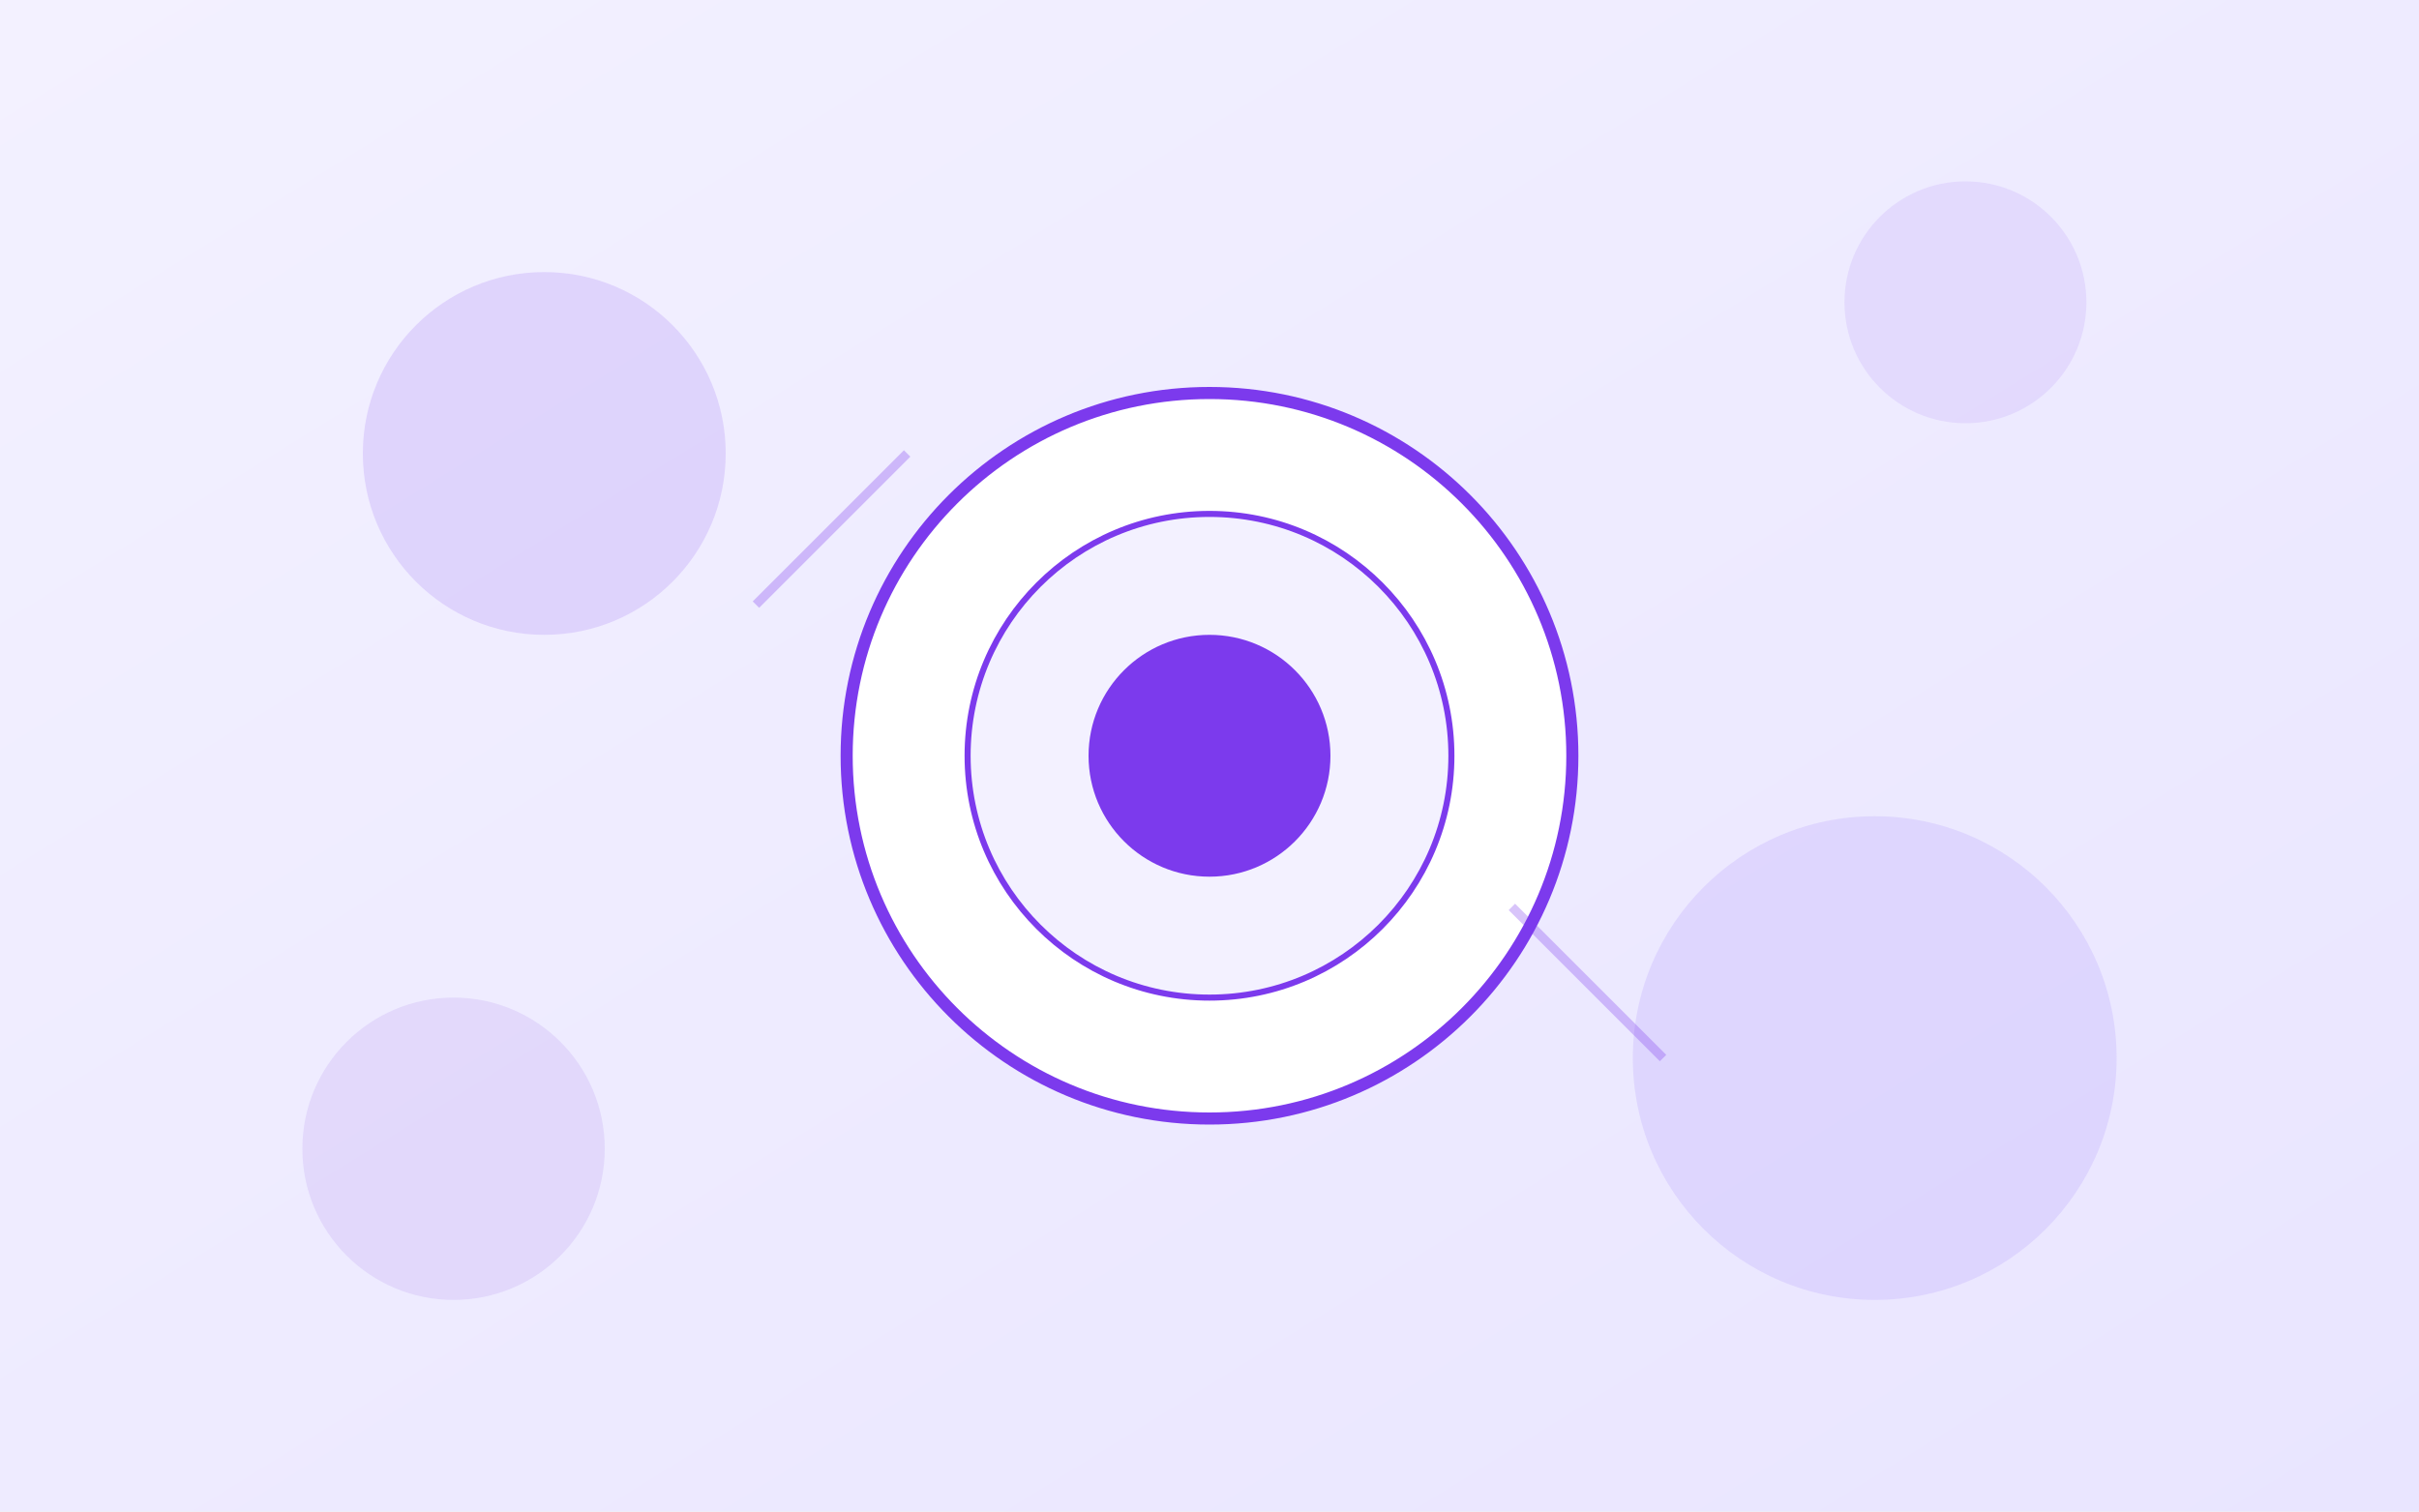
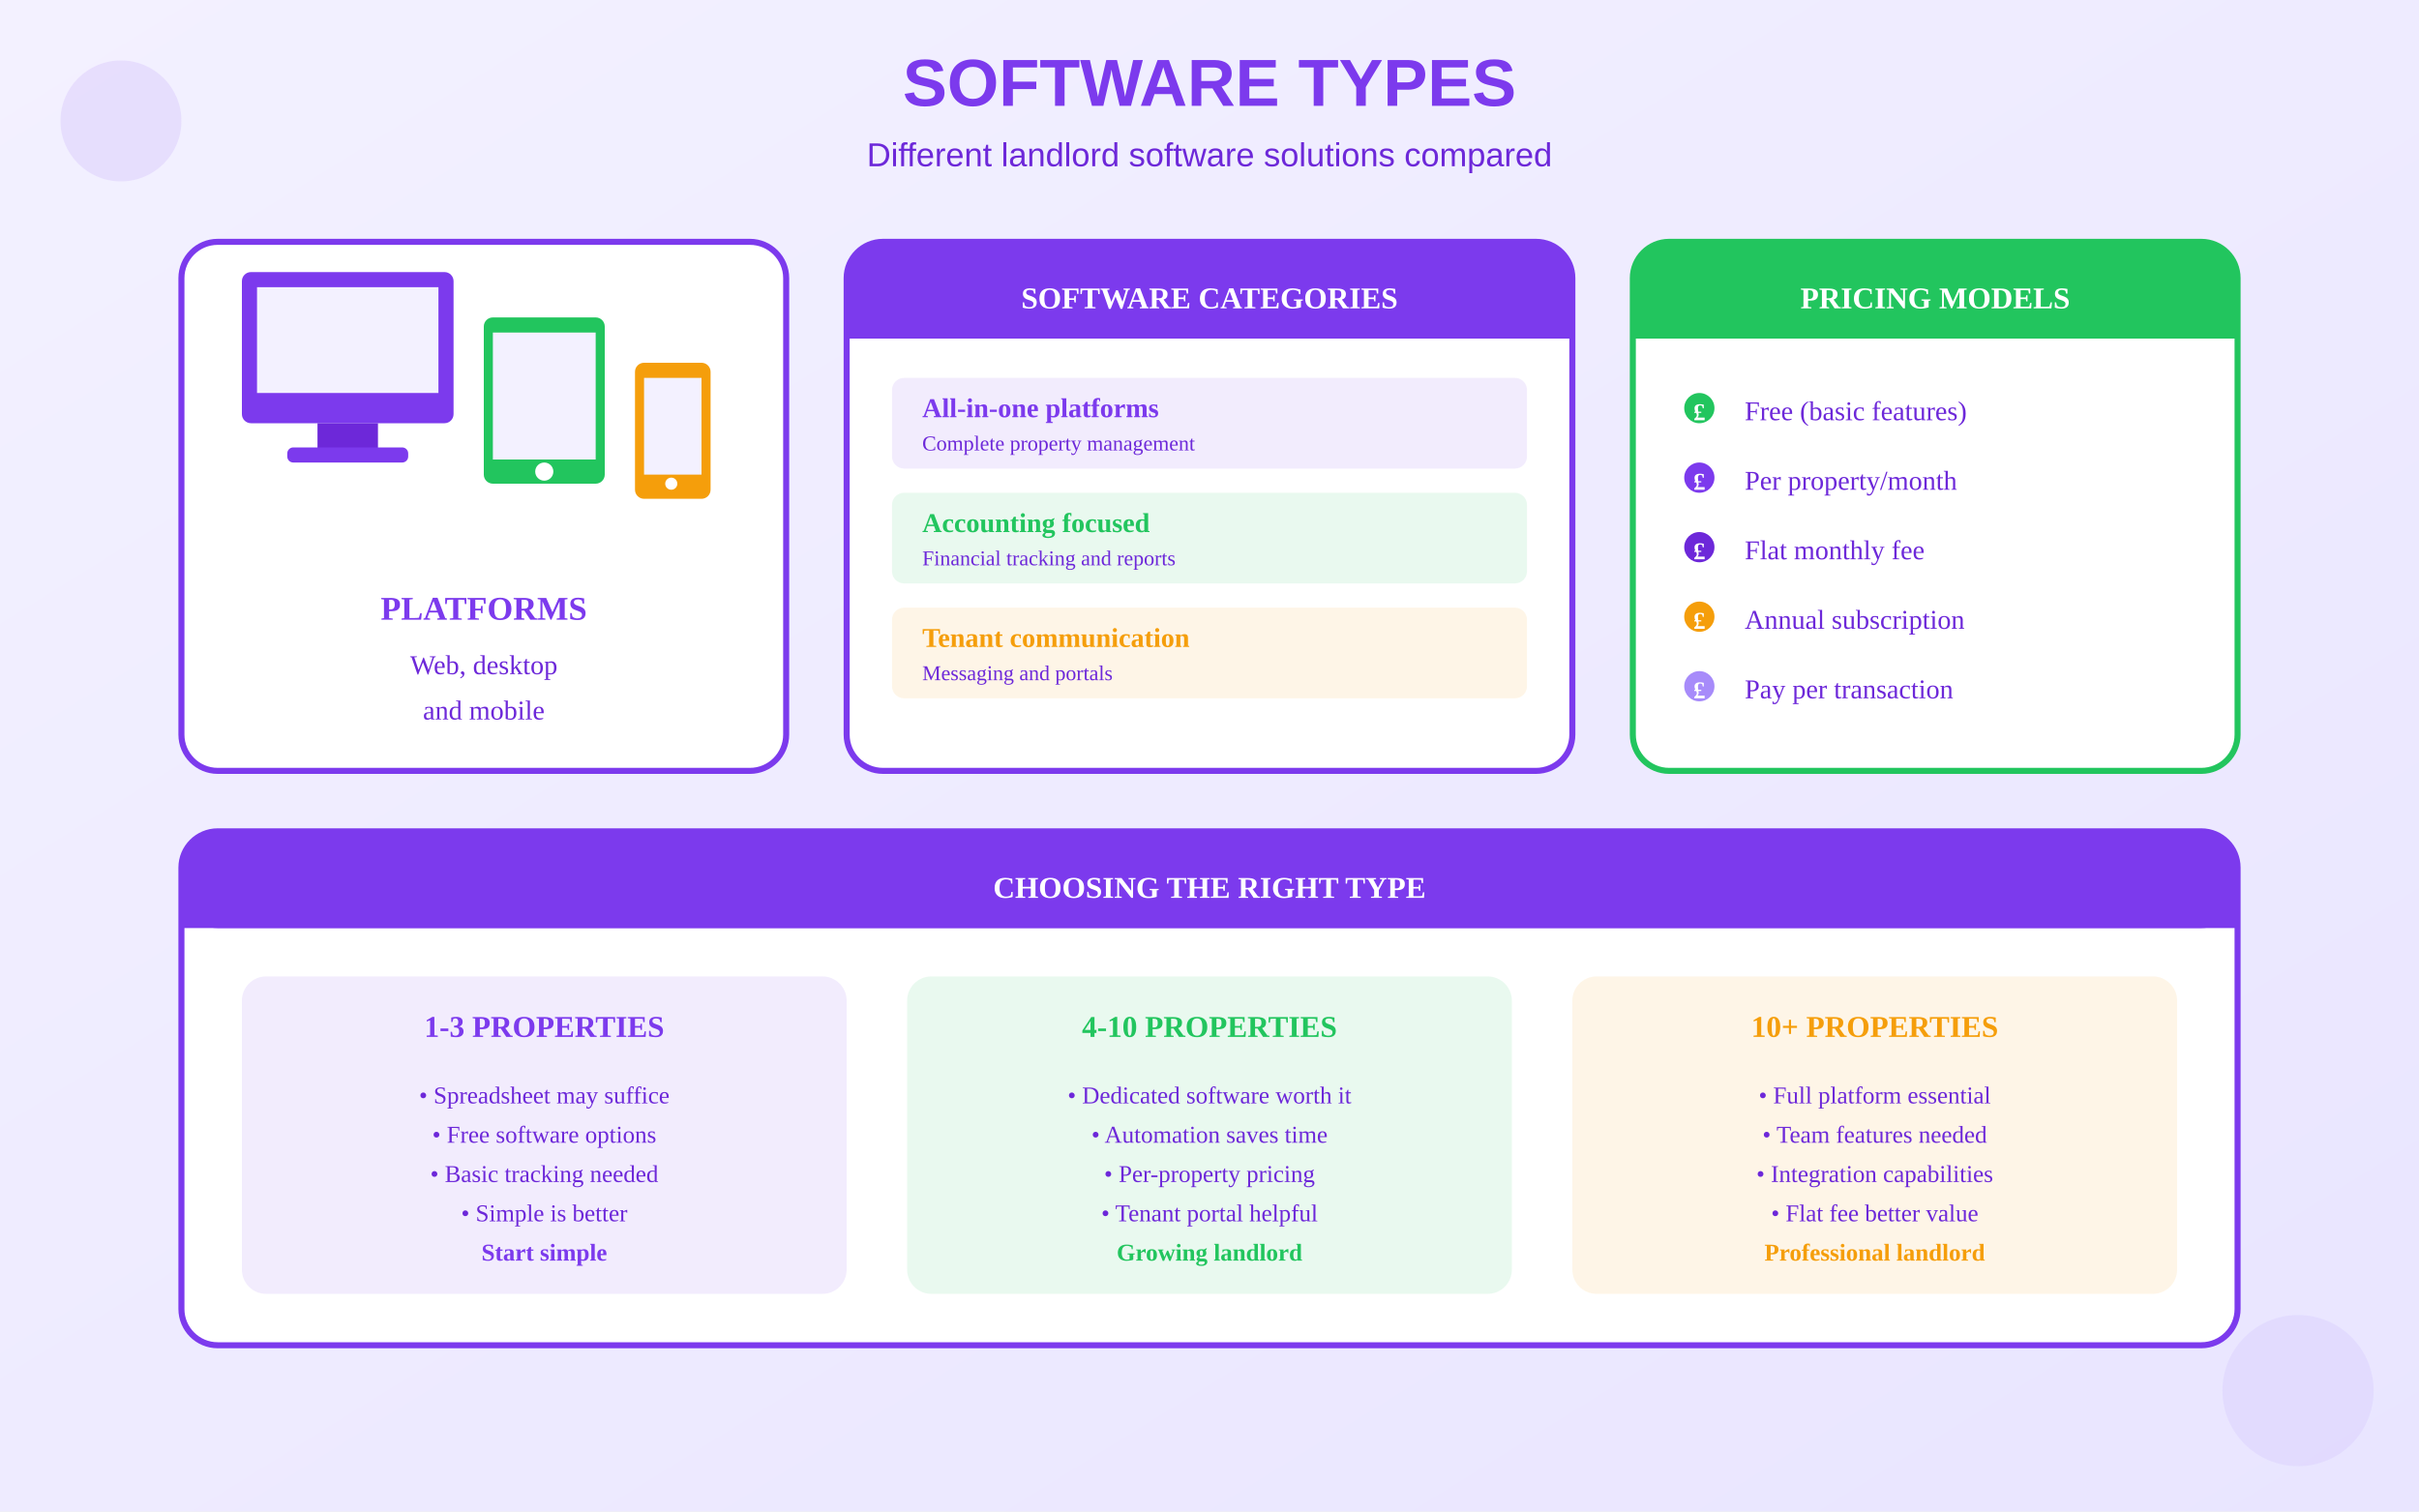
<svg xmlns="http://www.w3.org/2000/svg" viewBox="0 0 800 500">
  <defs>
    <linearGradient id="bgGrad" x1="0%" y1="0%" x2="100%" y2="100%">
      <stop offset="0%" style="stop-color:#F3F1FF" />
      <stop offset="100%" style="stop-color:#E9E5FF" />
    </linearGradient>
  </defs>
  <rect width="800" height="500" fill="url(#bgGrad)" />
-   <circle cx="400" cy="250" r="120" fill="white" stroke="#7C3AED" stroke-width="4" />
-   <circle cx="400" cy="250" r="80" fill="#F3F1FF" stroke="#7C3AED" stroke-width="2" />
-   <circle cx="400" cy="250" r="40" fill="#7C3AED" />
-   <circle cx="180" cy="150" r="60" fill="#7C3AED" opacity="0.15" />
-   <circle cx="620" cy="350" r="80" fill="#A78BFA" opacity="0.2" />
-   <circle cx="650" cy="100" r="40" fill="#7C3AED" opacity="0.1" />
-   <circle cx="150" cy="380" r="50" fill="#6D28D9" opacity="0.1" />
-   <line x1="250" y1="200" x2="300" y2="150" stroke="#7C3AED" stroke-width="3" opacity="0.3" />
-   <line x1="500" y1="300" x2="550" y2="350" stroke="#7C3AED" stroke-width="3" opacity="0.3" />
+   <text x="400" y="35" text-anchor="middle" fill="#7C3AED" font-size="22" font-weight="bold" font-family="Arial">SOFTWARE TYPES</text>
+   <text x="400" y="55" text-anchor="middle" fill="#6D28D9" font-size="11" font-family="Arial">Different landlord software solutions compared</text>
+   <g transform="translate(60, 80)">
+     <rect x="0" y="0" width="200" height="175" rx="12" fill="white" stroke="#7C3AED" stroke-width="2" />
+     <g transform="translate(20, 10)">
+       <rect x="0" y="0" width="70" height="50" rx="3" fill="#7C3AED" />
+       <rect x="5" y="5" width="60" height="35" fill="#F3F1FF" />
+       <rect x="25" y="50" width="20" height="10" fill="#6D28D9" />
+       <rect x="15" y="58" width="40" height="5" rx="2" fill="#7C3AED" />
+       <rect x="80" y="15" width="40" height="55" rx="3" fill="#22C55E" />
+       <rect x="83" y="20" width="34" height="42" fill="#F3F1FF" />
+       <circle cx="100" cy="66" r="3" fill="white" />
+       <rect x="130" y="30" width="25" height="45" rx="3" fill="#F59E0B" />
+       <rect x="133" y="35" width="19" height="32" fill="#F3F1FF" />
+       <circle cx="142" cy="70" r="2" fill="white" />
+     </g>
+     <text x="100" y="125" text-anchor="middle" fill="#7C3AED" font-size="11" font-weight="bold">PLATFORMS</text>
+     <text x="100" y="143" text-anchor="middle" fill="#6D28D9" font-size="9">Web, desktop</text>
+     <text x="100" y="158" text-anchor="middle" fill="#6D28D9" font-size="9">and mobile</text>
+   </g>
+   <g transform="translate(280, 80)">
+     <rect x="0" y="0" width="240" height="175" rx="12" fill="white" stroke="#7C3AED" stroke-width="2" />
+     <rect x="0" y="0" width="240" height="32" rx="12" fill="#7C3AED" />
+     <rect x="0" y="20" width="240" height="12" fill="#7C3AED" />
+     <text x="120" y="22" text-anchor="middle" fill="white" font-size="10" font-weight="bold">SOFTWARE CATEGORIES</text>
+     <g transform="translate(15, 45)">
+       <rect x="0" y="0" width="210" height="30" rx="4" fill="#7C3AED" opacity="0.1" />
+       <text x="10" y="13" fill="#7C3AED" font-size="9" font-weight="bold">All-in-one platforms</text>
+       <text x="10" y="24" fill="#6D28D9" font-size="7">Complete property management</text>
+     </g>
+     <g transform="translate(15, 83)">
+       <rect x="0" y="0" width="210" height="30" rx="4" fill="#22C55E" opacity="0.1" />
+       <text x="10" y="13" fill="#22C55E" font-size="9" font-weight="bold">Accounting focused</text>
+       <text x="10" y="24" fill="#6D28D9" font-size="7">Financial tracking and reports</text>
+     </g>
+     <g transform="translate(15, 121)">
+       <rect x="0" y="0" width="210" height="30" rx="4" fill="#F59E0B" opacity="0.1" />
+       <text x="10" y="13" fill="#F59E0B" font-size="9" font-weight="bold">Tenant communication</text>
+       <text x="10" y="24" fill="#6D28D9" font-size="7">Messaging and portals</text>
+     </g>
+   </g>
+   <g transform="translate(540, 80)">
+     <rect x="0" y="0" width="200" height="175" rx="12" fill="white" stroke="#22C55E" stroke-width="2" />
+     <rect x="0" y="0" width="200" height="32" rx="12" fill="#22C55E" />
+     <rect x="0" y="20" width="200" height="12" fill="#22C55E" />
+     <text x="100" y="22" text-anchor="middle" fill="white" font-size="10" font-weight="bold">PRICING MODELS</text>
+     <g transform="translate(15, 48)">
+       <circle cx="7" cy="7" r="5" fill="#22C55E" />
+       <text x="7" y="11" text-anchor="middle" fill="white" font-size="8" font-weight="bold">£</text>
+       <text x="22" y="11" fill="#6D28D9" font-size="9">Free (basic features)</text>
+     </g>
+     <g transform="translate(15, 71)">
+       <circle cx="7" cy="7" r="5" fill="#7C3AED" />
+       <text x="7" y="11" text-anchor="middle" fill="white" font-size="8" font-weight="bold">£</text>
+       <text x="22" y="11" fill="#6D28D9" font-size="9">Per property/month</text>
+     </g>
+     <g transform="translate(15, 94)">
+       <circle cx="7" cy="7" r="5" fill="#6D28D9" />
+       <text x="7" y="11" text-anchor="middle" fill="white" font-size="8" font-weight="bold">£</text>
+       <text x="22" y="11" fill="#6D28D9" font-size="9">Flat monthly fee</text>
+     </g>
+     <g transform="translate(15, 117)">
+       <circle cx="7" cy="7" r="5" fill="#F59E0B" />
+       <text x="7" y="11" text-anchor="middle" fill="white" font-size="8" font-weight="bold">£</text>
+       <text x="22" y="11" fill="#6D28D9" font-size="9">Annual subscription</text>
+     </g>
+     <g transform="translate(15, 140)">
+       <circle cx="7" cy="7" r="5" fill="#A78BFA" />
+       <text x="7" y="11" text-anchor="middle" fill="white" font-size="8" font-weight="bold">£</text>
+       <text x="22" y="11" fill="#6D28D9" font-size="9">Pay per transaction</text>
+     </g>
+   </g>
+   <g transform="translate(60, 275)">
+     <rect x="0" y="0" width="680" height="170" rx="12" fill="white" stroke="#7C3AED" stroke-width="2" />
+     <rect x="0" y="0" width="680" height="32" rx="12" fill="#7C3AED" />
+     <rect x="0" y="20" width="680" height="12" fill="#7C3AED" />
+     <text x="340" y="22" text-anchor="middle" fill="white" font-size="10" font-weight="bold">CHOOSING THE RIGHT TYPE</text>
+     <g transform="translate(20, 48)">
+       <rect x="0" y="0" width="200" height="105" rx="8" fill="#7C3AED" opacity="0.1" />
+       <text x="100" y="20" text-anchor="middle" fill="#7C3AED" font-size="10" font-weight="bold">1-3 PROPERTIES</text>
+       <text x="100" y="42" text-anchor="middle" fill="#6D28D9" font-size="8">• Spreadsheet may suffice</text>
+       <text x="100" y="55" text-anchor="middle" fill="#6D28D9" font-size="8">• Free software options</text>
+       <text x="100" y="68" text-anchor="middle" fill="#6D28D9" font-size="8">• Basic tracking needed</text>
+       <text x="100" y="81" text-anchor="middle" fill="#6D28D9" font-size="8">• Simple is better</text>
+       <text x="100" y="94" text-anchor="middle" fill="#7C3AED" font-size="8" font-weight="bold">Start simple</text>
+     </g>
+     <g transform="translate(240, 48)">
+       <rect x="0" y="0" width="200" height="105" rx="8" fill="#22C55E" opacity="0.1" />
+       <text x="100" y="20" text-anchor="middle" fill="#22C55E" font-size="10" font-weight="bold">4-10 PROPERTIES</text>
+       <text x="100" y="42" text-anchor="middle" fill="#6D28D9" font-size="8">• Dedicated software worth it</text>
+       <text x="100" y="55" text-anchor="middle" fill="#6D28D9" font-size="8">• Automation saves time</text>
+       <text x="100" y="68" text-anchor="middle" fill="#6D28D9" font-size="8">• Per-property pricing</text>
+       <text x="100" y="81" text-anchor="middle" fill="#6D28D9" font-size="8">• Tenant portal helpful</text>
+       <text x="100" y="94" text-anchor="middle" fill="#22C55E" font-size="8" font-weight="bold">Growing landlord</text>
+     </g>
+     <g transform="translate(460, 48)">
+       <rect x="0" y="0" width="200" height="105" rx="8" fill="#F59E0B" opacity="0.1" />
+       <text x="100" y="20" text-anchor="middle" fill="#F59E0B" font-size="10" font-weight="bold">10+ PROPERTIES</text>
+       <text x="100" y="42" text-anchor="middle" fill="#6D28D9" font-size="8">• Full platform essential</text>
+       <text x="100" y="55" text-anchor="middle" fill="#6D28D9" font-size="8">• Team features needed</text>
+       <text x="100" y="68" text-anchor="middle" fill="#6D28D9" font-size="8">• Integration capabilities</text>
+       <text x="100" y="81" text-anchor="middle" fill="#6D28D9" font-size="8">• Flat fee better value</text>
+       <text x="100" y="94" text-anchor="middle" fill="#F59E0B" font-size="8" font-weight="bold">Professional landlord</text>
+     </g>
+   </g>
+   <circle cx="40" cy="40" r="20" fill="#7C3AED" opacity="0.1" />
+   <circle cx="760" cy="460" r="25" fill="#A78BFA" opacity="0.12" />
</svg>
